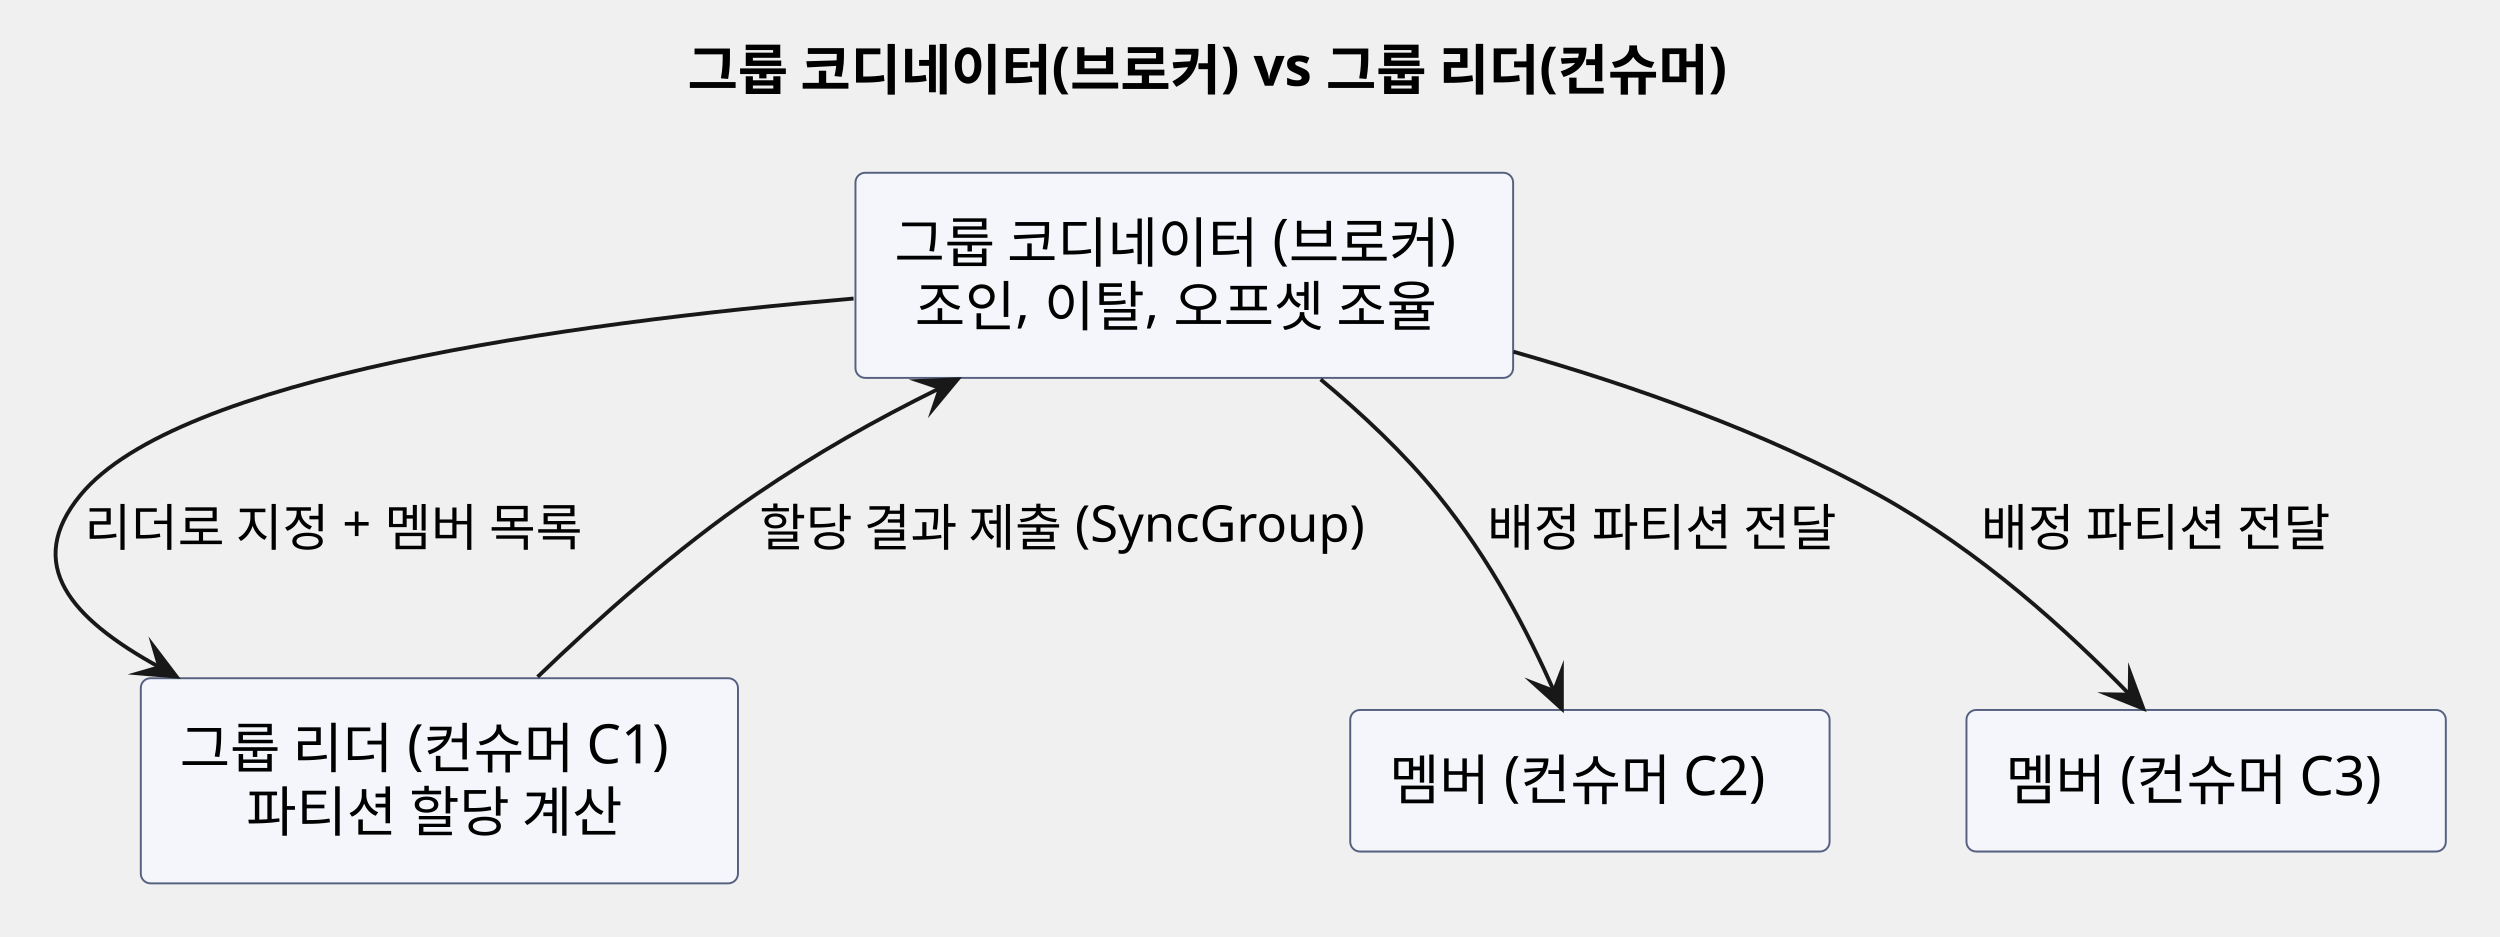
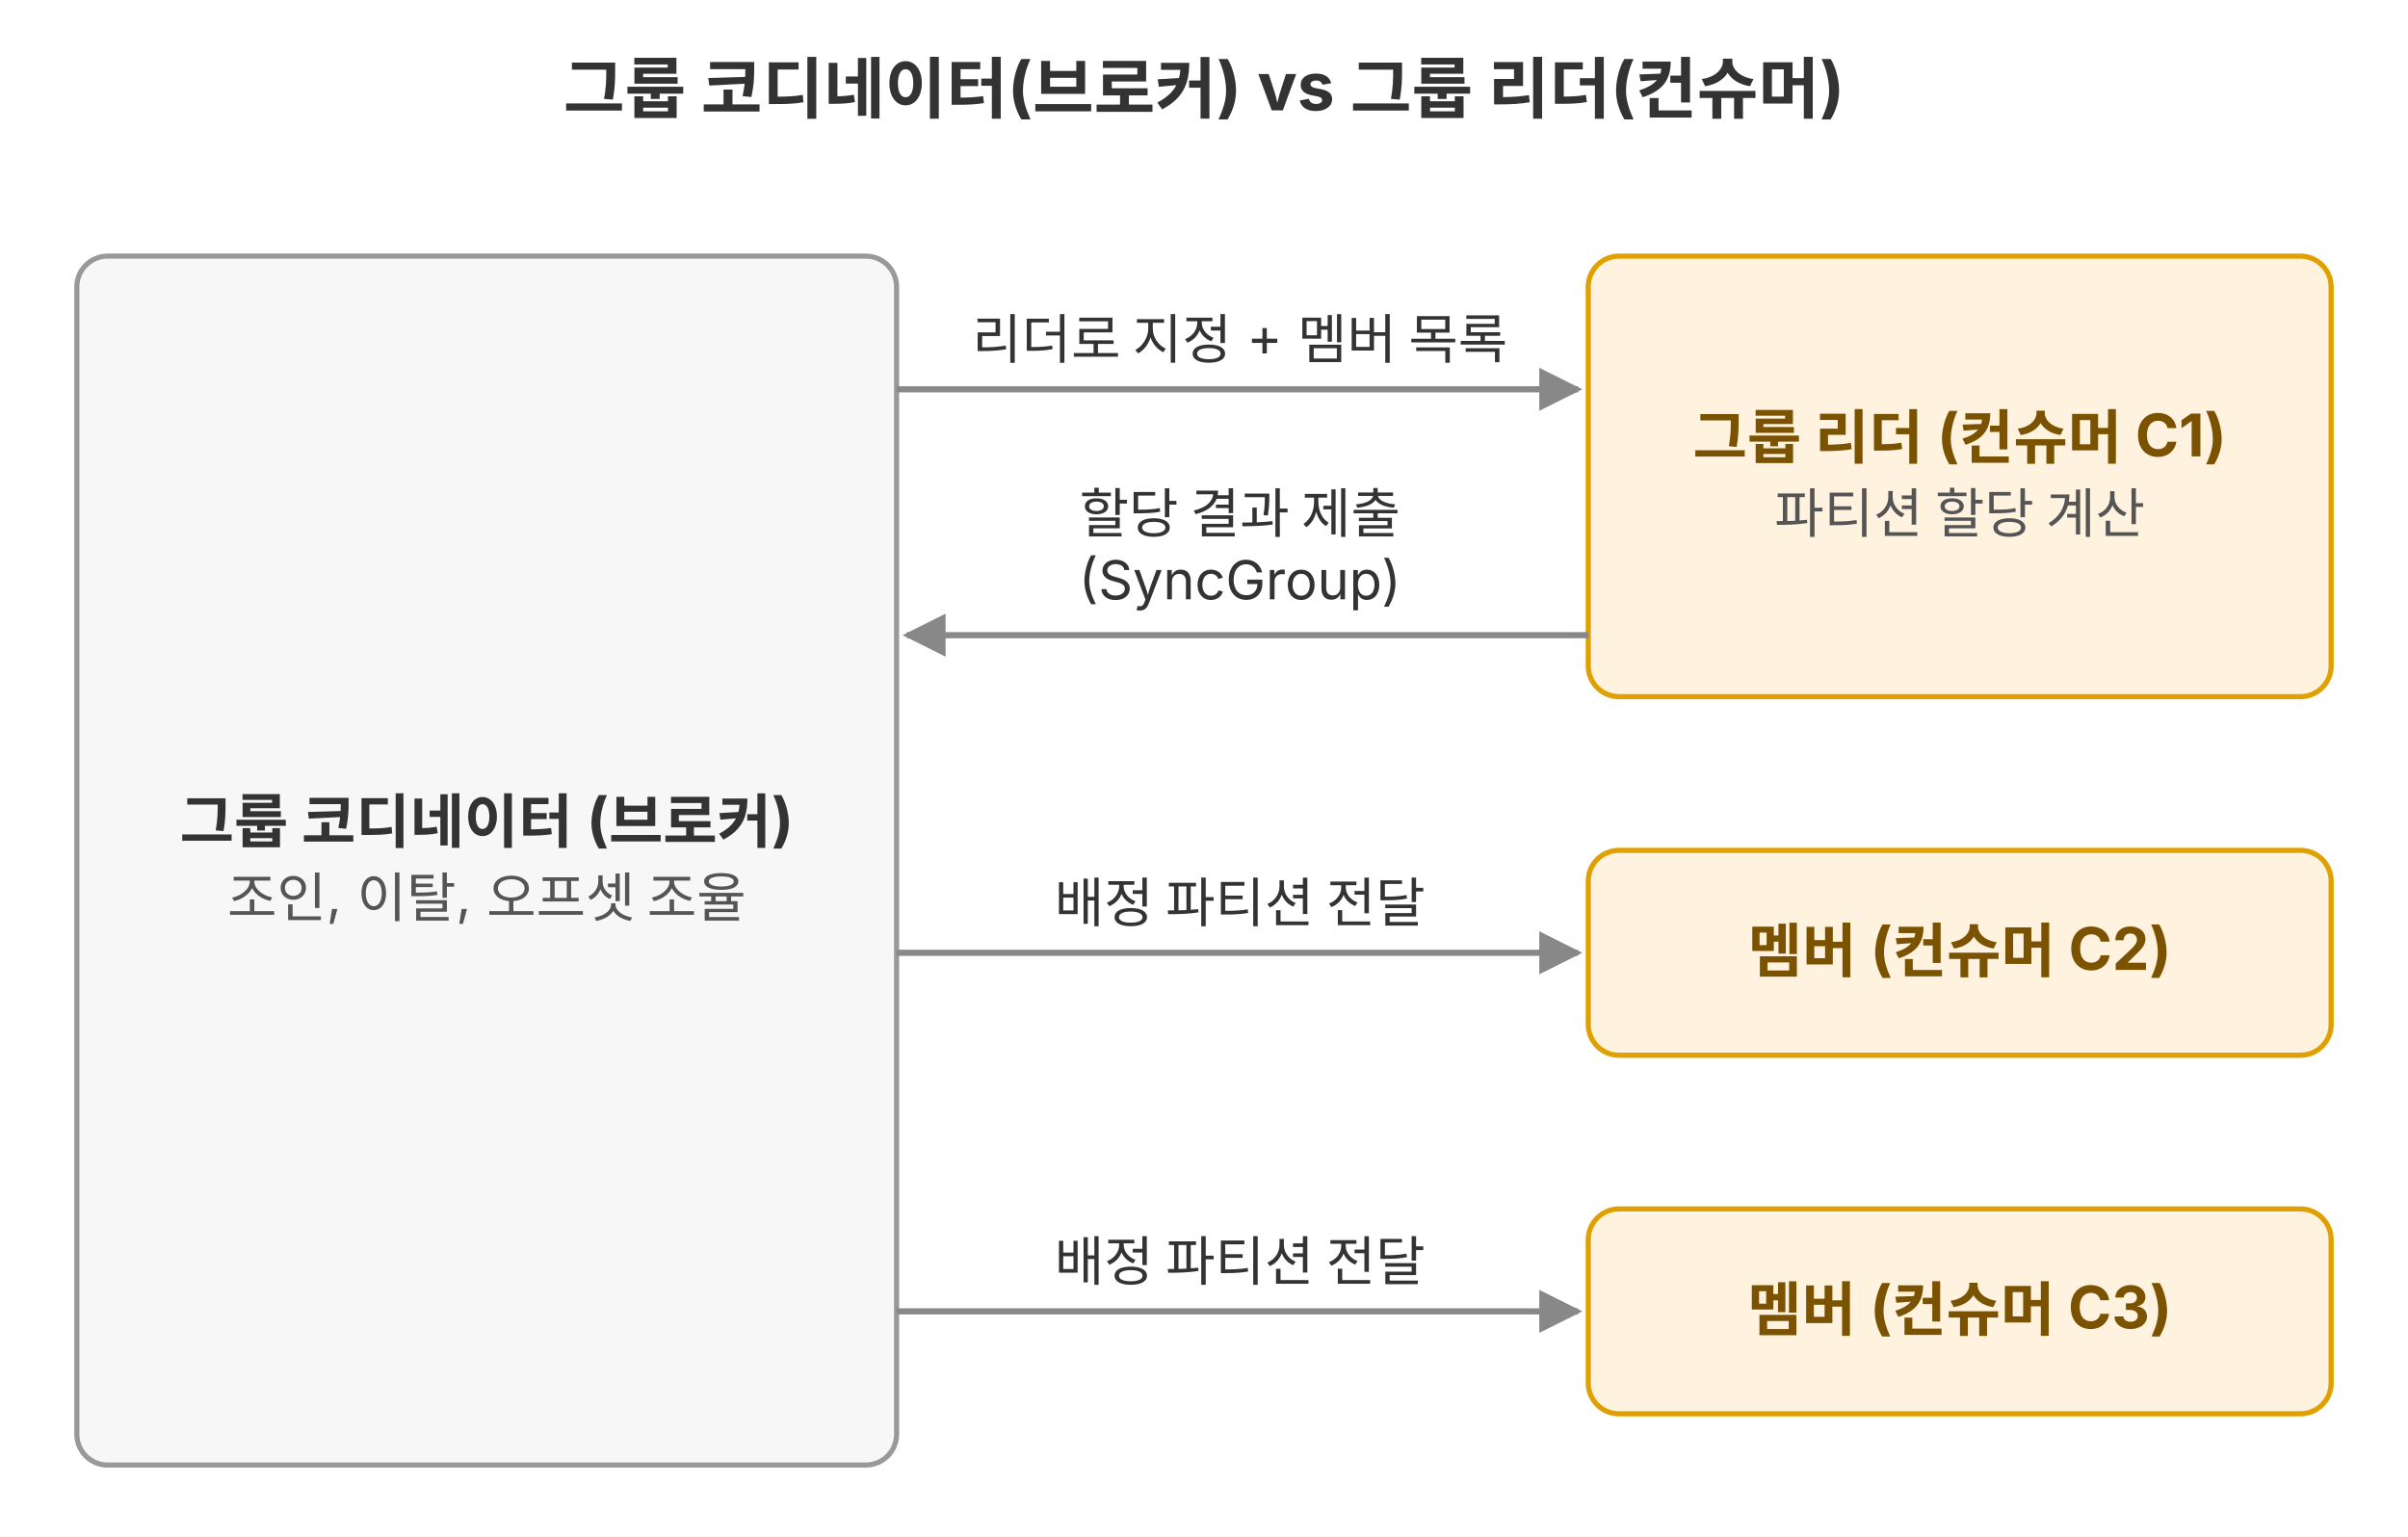
- <svg xmlns="http://www.w3.org/2000/svg" version="1.1" data-diagram-type="DESCRIPTION" style="width:641px;height:240px;background:#FFFFFF;" width="641px" height="240px" viewBox="0 0 641 240" zoomAndPan="magnify" preserveAspectRatio="none" contentStyleType="text/css">
-   <defs />
-   <g font-family="sans-serif" lengthAdjust="spacing">
-     <g class="title" data-source-line="6">
-       <text x="176.299" y="22.995" fill="#000" font-size="14" textLength="281.508" font-weight="700">그룹 코디네이터(브로커) vs 그룹 리더(컨슈머)</text>
-     </g>
-     <g class="entity" data-qualified-name="gc" id="ent0001" data-source-line="8">
-       <rect x="219.34" y="44.297" width="168.624" height="52.594" fill="#F4F6FB" style="stroke:#556080;stroke-width:0.5;" rx="2.5" ry="2.5" />
-       <text x="229.34" y="67.292" fill="#000" font-size="14" textLength="148.624">그룹 코디네이터 (브로커)</text>
-       <text x="234.567" y="83.589" fill="#000" font-size="14" textLength="138.17">조인, 이탈, 오프셋 조율</text>
-     </g>
-     <g class="entity" data-qualified-name="gl" id="ent0002" data-source-line="9">
-       <rect x="36.1" y="173.897" width="153.117" height="52.594" fill="#F4F6FB" style="stroke:#556080;stroke-width:0.5;" rx="2.5" ry="2.5" />
-       <text x="46.1" y="196.892" fill="#000" font-size="14" textLength="133.117">그룹 리더 (컨슈머 C1)</text>
-       <text x="63.128" y="213.189" fill="#000" font-size="14" textLength="99.06">파티션 할당 계산</text>
-     </g>
-     <g class="entity" data-qualified-name="c2" id="ent0003" data-source-line="10">
-       <rect x="346.2" y="182.037" width="122.907" height="36.297" fill="#F4F6FB" style="stroke:#556080;stroke-width:0.5;" rx="2.5" ry="2.5" />
-       <text x="356.2" y="205.032" fill="#000" font-size="14" textLength="102.907">멤버 (컨슈머 C2)</text>
-     </g>
-     <g class="entity" data-qualified-name="c3" id="ent0004" data-source-line="11">
-       <rect x="504.2" y="182.037" width="122.907" height="36.297" fill="#F4F6FB" style="stroke:#556080;stroke-width:0.5;" rx="2.5" ry="2.5" />
-       <text x="514.2" y="205.032" fill="#000" font-size="14" textLength="102.907">멤버 (컨슈머 C3)</text>
-     </g>
-     <g class="link" data-entity-1="ent0001" data-entity-2="ent0002" id="lnk5" data-source-line="13" data-link-type="dependency">
-       <path d="M218.85,76.547 C144.82,82.857 45.44,96.797 20.66,126.897 C6,144.687 18.038,158.508 40.868,171.058" style="stroke:#181818;stroke-width:1;" fill="none" id="gc-to-gl" />
-       <polygon points="45.25,173.467,39.29,165.626,40.868,171.058,35.436,172.637,45.25,173.467" fill="#181818" style="stroke:#181818;stroke-width:1;stroke-linejoin:miter;stroke-miterlimit:10;" />
-       <text x="21.66" y="139.964" fill="#000" font-size="13" textLength="135.062">리더로 지정 + 멤버 목록</text>
-     </g>
-     <g class="link" data-entity-1="ent0002" data-entity-2="ent0001" id="lnk6" data-source-line="14" data-link-type="dependency">
-       <path d="M137.84,173.557 C153.14,158.817 173.55,140.567 193.66,126.897 C209.74,115.957 223.81,108.027 241.04,99.487" style="stroke:#181818;stroke-width:1;" fill="none" id="gl-to-gc" />
-       <polygon points="245.52,97.267,235.68,97.68,241.04,99.487,239.233,104.848,245.52,97.267" fill="#181818" style="stroke:#181818;stroke-width:1;stroke-linejoin:miter;stroke-miterlimit:10;" />
-       <text x="194.66" y="139.964" fill="#000" font-size="13" textLength="165.496">할당 결과 제출 (SyncGroup)</text>
-     </g>
-     <g class="link" data-entity-1="ent0001" data-entity-2="ent0003" id="lnk7" data-source-line="15" data-link-type="dependency">
-       <path d="M338.61,97.277 C349.04,105.957 359.99,116.177 368.66,126.897 C382.38,143.857 391.6,161.798 398.43,177.168" style="stroke:#181818;stroke-width:1;" fill="none" id="gc-to-c2" />
-       <polygon points="400.46,181.737,400.461,171.888,398.43,177.168,393.15,175.137,400.46,181.737" fill="#181818" style="stroke:#181818;stroke-width:1;stroke-linejoin:miter;stroke-miterlimit:10;" />
-       <text x="381.33" y="139.964" fill="#000" font-size="13" textLength="91.985">배정 파티션 전달</text>
-     </g>
-     <g class="link" data-entity-1="ent0001" data-entity-2="ent0004" id="lnk8" data-source-line="16" data-link-type="dependency">
-       <path d="M388.06,90.187 C418.66,98.867 452.78,110.897 481.66,126.897 C508.08,141.537 530.202,161.824 546.052,178.104" style="stroke:#181818;stroke-width:1;" fill="none" id="gc-to-c3" />
-       <polygon points="549.54,181.687,546.128,172.448,546.052,178.104,540.396,178.029,549.54,181.687" fill="#181818" style="stroke:#181818;stroke-width:1;stroke-linejoin:miter;stroke-miterlimit:10;" />
-       <text x="507.94" y="139.964" fill="#000" font-size="13" textLength="91.985">배정 파티션 전달</text>
-     </g>
-   </g>
+ <svg xmlns="http://www.w3.org/2000/svg" width="470" height="300" viewBox="0 0 470 300" font-family="-apple-system, 'Segoe UI', 'Noto Sans KR', sans-serif">
+   <defs>
+     <marker id="ah" viewBox="0 0 10 10" refX="9" refY="5" markerWidth="7" markerHeight="7" orient="auto-start-reverse">
+       <path d="M0,0 L10,5 L0,10 z" fill="#888" />
+     </marker>
+   </defs>
+   <rect x="0" y="0" width="470" height="300" fill="#FFFFFF" />
+   <text x="235.0" y="22" font-size="13" fill="#333" text-anchor="middle" font-weight="bold">그룹 코디네이터(브로커) vs 그룹 리더(컨슈머)</text>
+   <rect x="15" y="50" width="160" height="236" rx="6" fill="#F7F7F7" stroke="#999999" />
+   <text x="95.0" y="164.5" font-size="11.5" fill="#333" text-anchor="middle" font-weight="bold">그룹 코디네이터 (브로커)</text>
+   <text x="95.0" y="179.0" font-size="10.5" fill="#555" text-anchor="middle">조인, 이탈, 오프셋 조율</text>
+   <rect x="310" y="50" width="145" height="86" rx="6" fill="#FFF3E0" stroke="#E0A000" />
+   <text x="382.5" y="89.5" font-size="11.5" fill="#7A5200" text-anchor="middle" font-weight="bold">그룹 리더 (컨슈머 C1)</text>
+   <text x="382.5" y="104.0" font-size="10.5" fill="#555" text-anchor="middle">파티션 할당 계산</text>
+   <rect x="310" y="166" width="145" height="40" rx="6" fill="#FFF3E0" stroke="#E0A000" />
+   <text x="382.5" y="189.75" font-size="11.5" fill="#7A5200" text-anchor="middle" font-weight="bold">멤버 (컨슈머 C2)</text>
+   <rect x="310" y="236" width="145" height="40" rx="6" fill="#FFF3E0" stroke="#E0A000" />
+   <text x="382.5" y="259.75" font-size="11.5" fill="#7A5200" text-anchor="middle" font-weight="bold">멤버 (컨슈머 C3)</text>
+   <line x1="175" y1="76" x2="308" y2="76" stroke="#888" stroke-width="1.2" marker-end="url(#ah)" />
+   <text x="242" y="70" font-size="10.5" fill="#333" text-anchor="middle">리더로 지정 + 멤버 목록</text>
+   <line x1="310" y1="124" x2="177" y2="124" stroke="#888" stroke-width="1.2" marker-end="url(#ah)" />
+   <text x="242" y="104" font-size="10.5" fill="#333" text-anchor="middle">할당 결과 제출</text>
+   <text x="242" y="117" font-size="10.5" fill="#333" text-anchor="middle">(SyncGroup)</text>
+   <line x1="175" y1="186" x2="308" y2="186" stroke="#888" stroke-width="1.2" marker-end="url(#ah)" />
+   <text x="242" y="180" font-size="10.5" fill="#333" text-anchor="middle">배정 파티션 전달</text>
+   <line x1="175" y1="256" x2="308" y2="256" stroke="#888" stroke-width="1.2" marker-end="url(#ah)" />
+   <text x="242" y="250" font-size="10.5" fill="#333" text-anchor="middle">배정 파티션 전달</text>
</svg>
